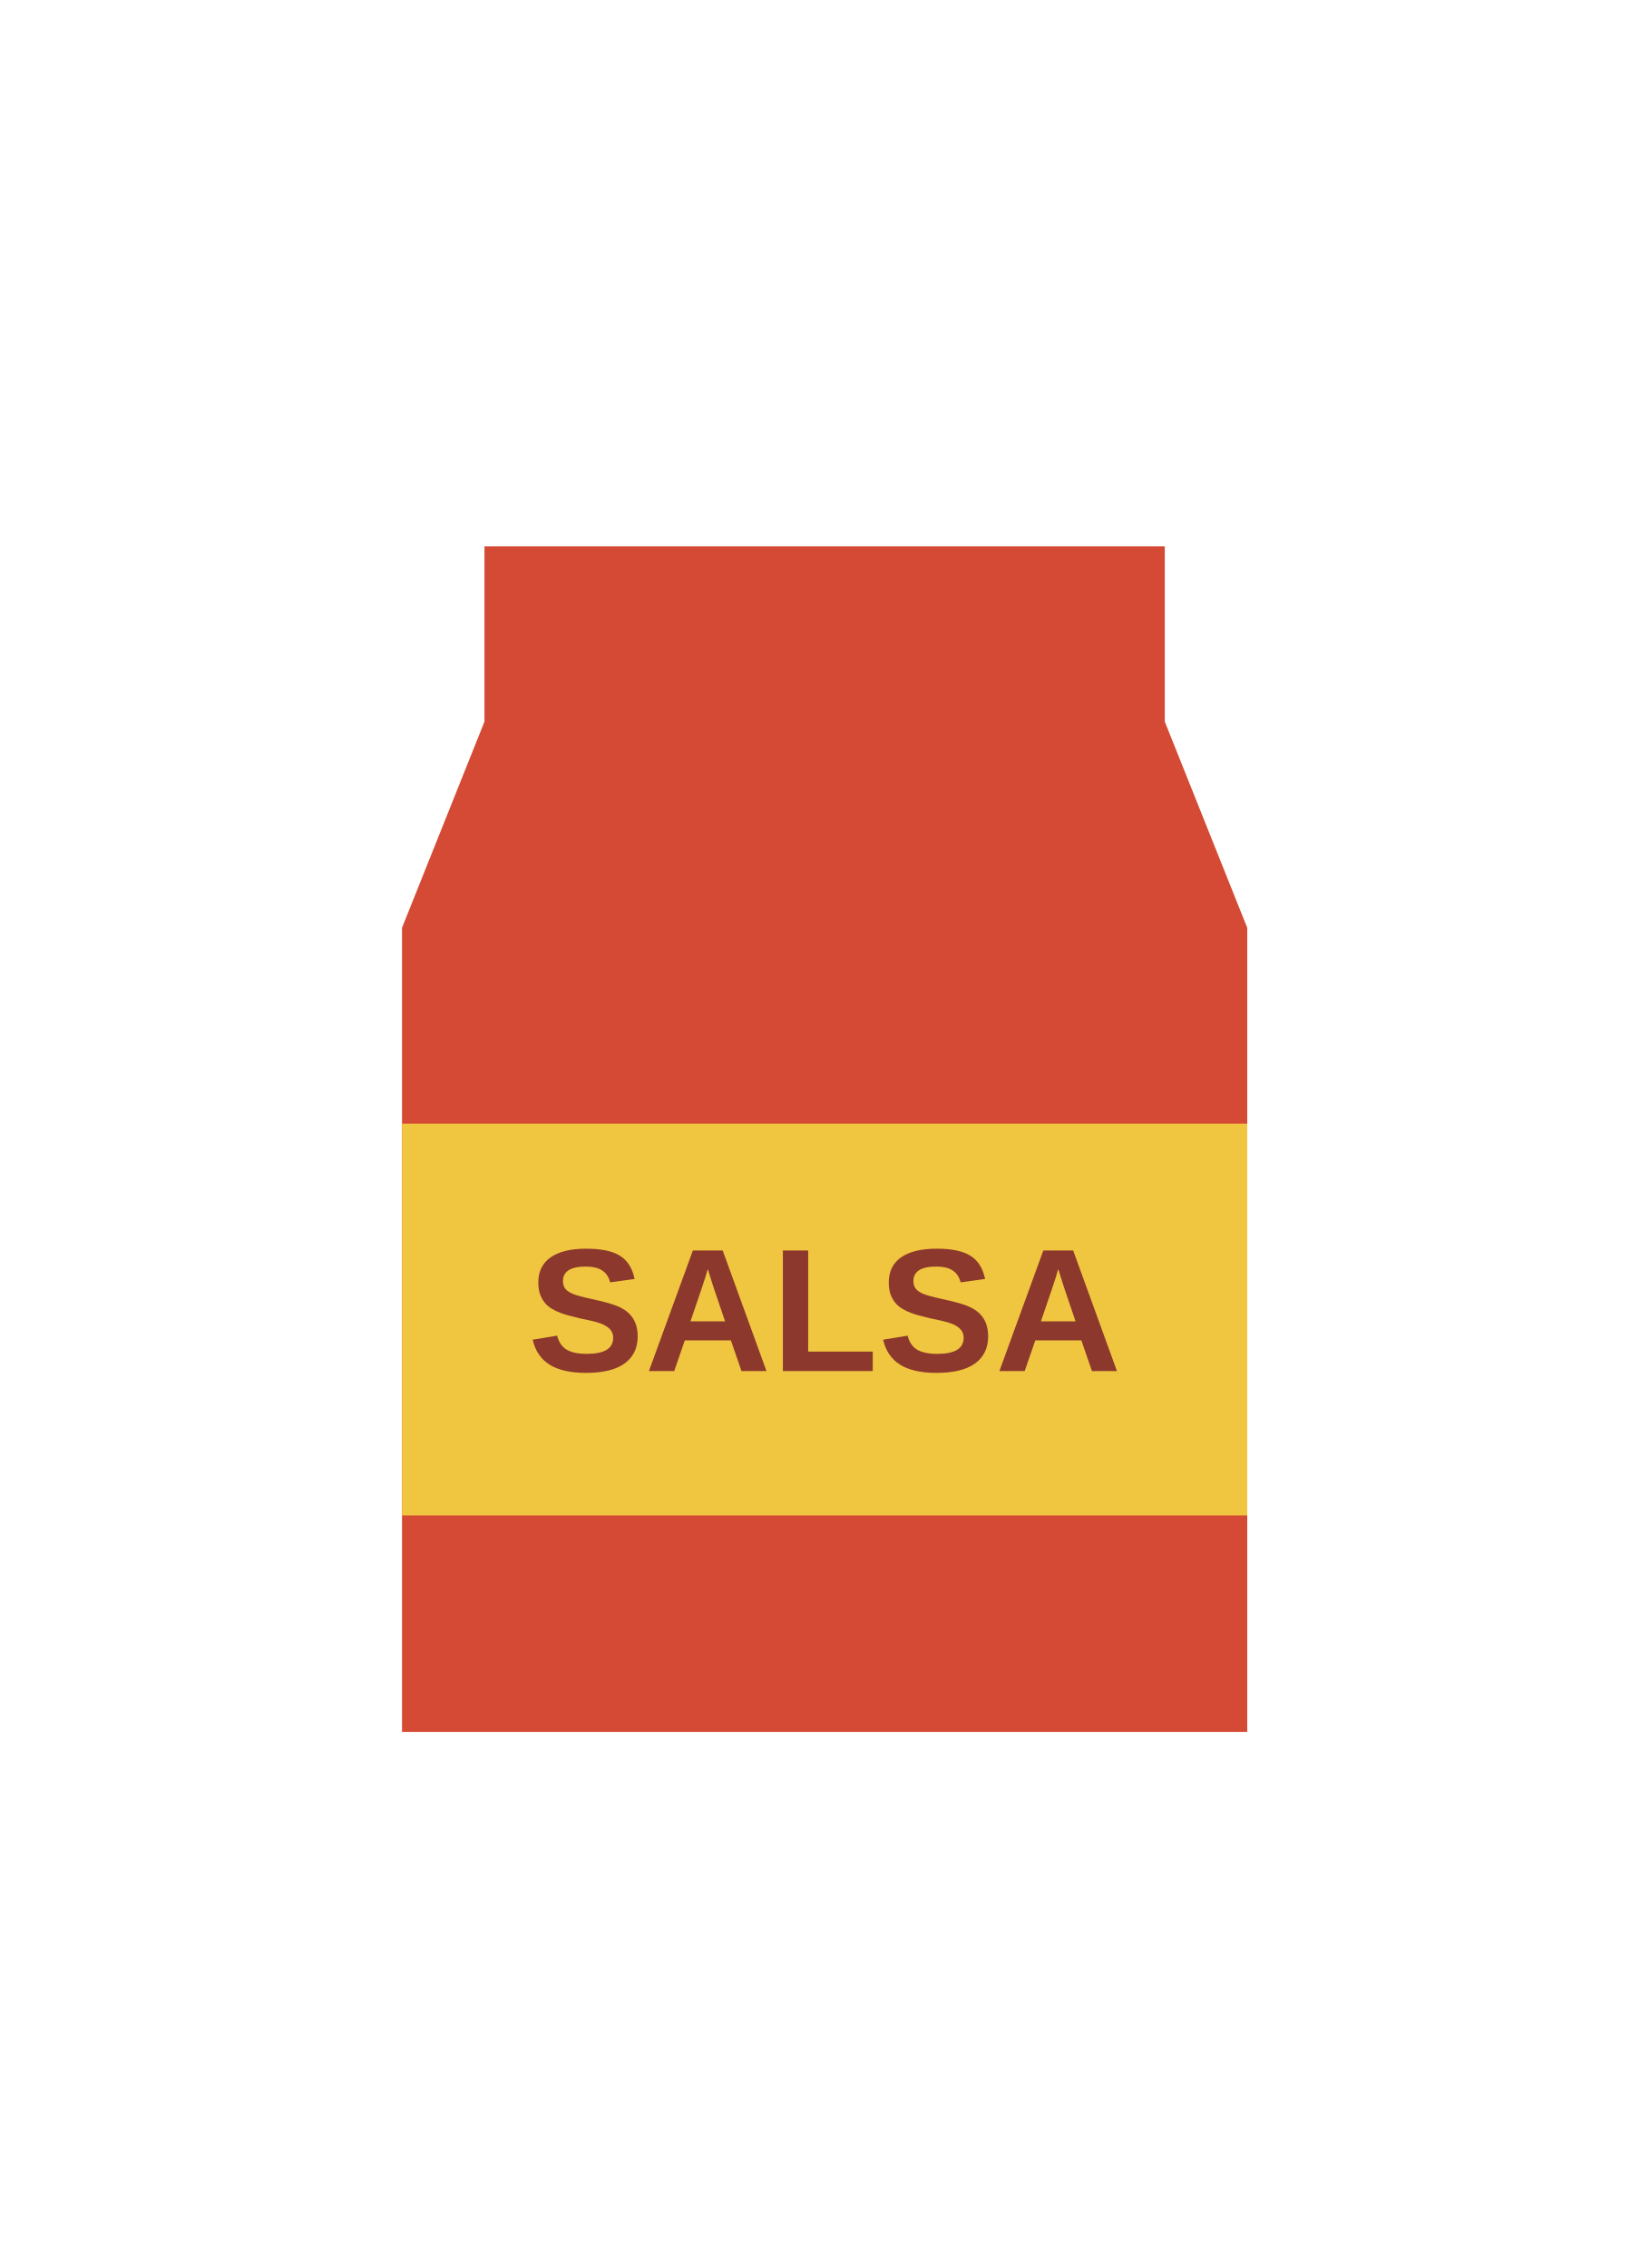
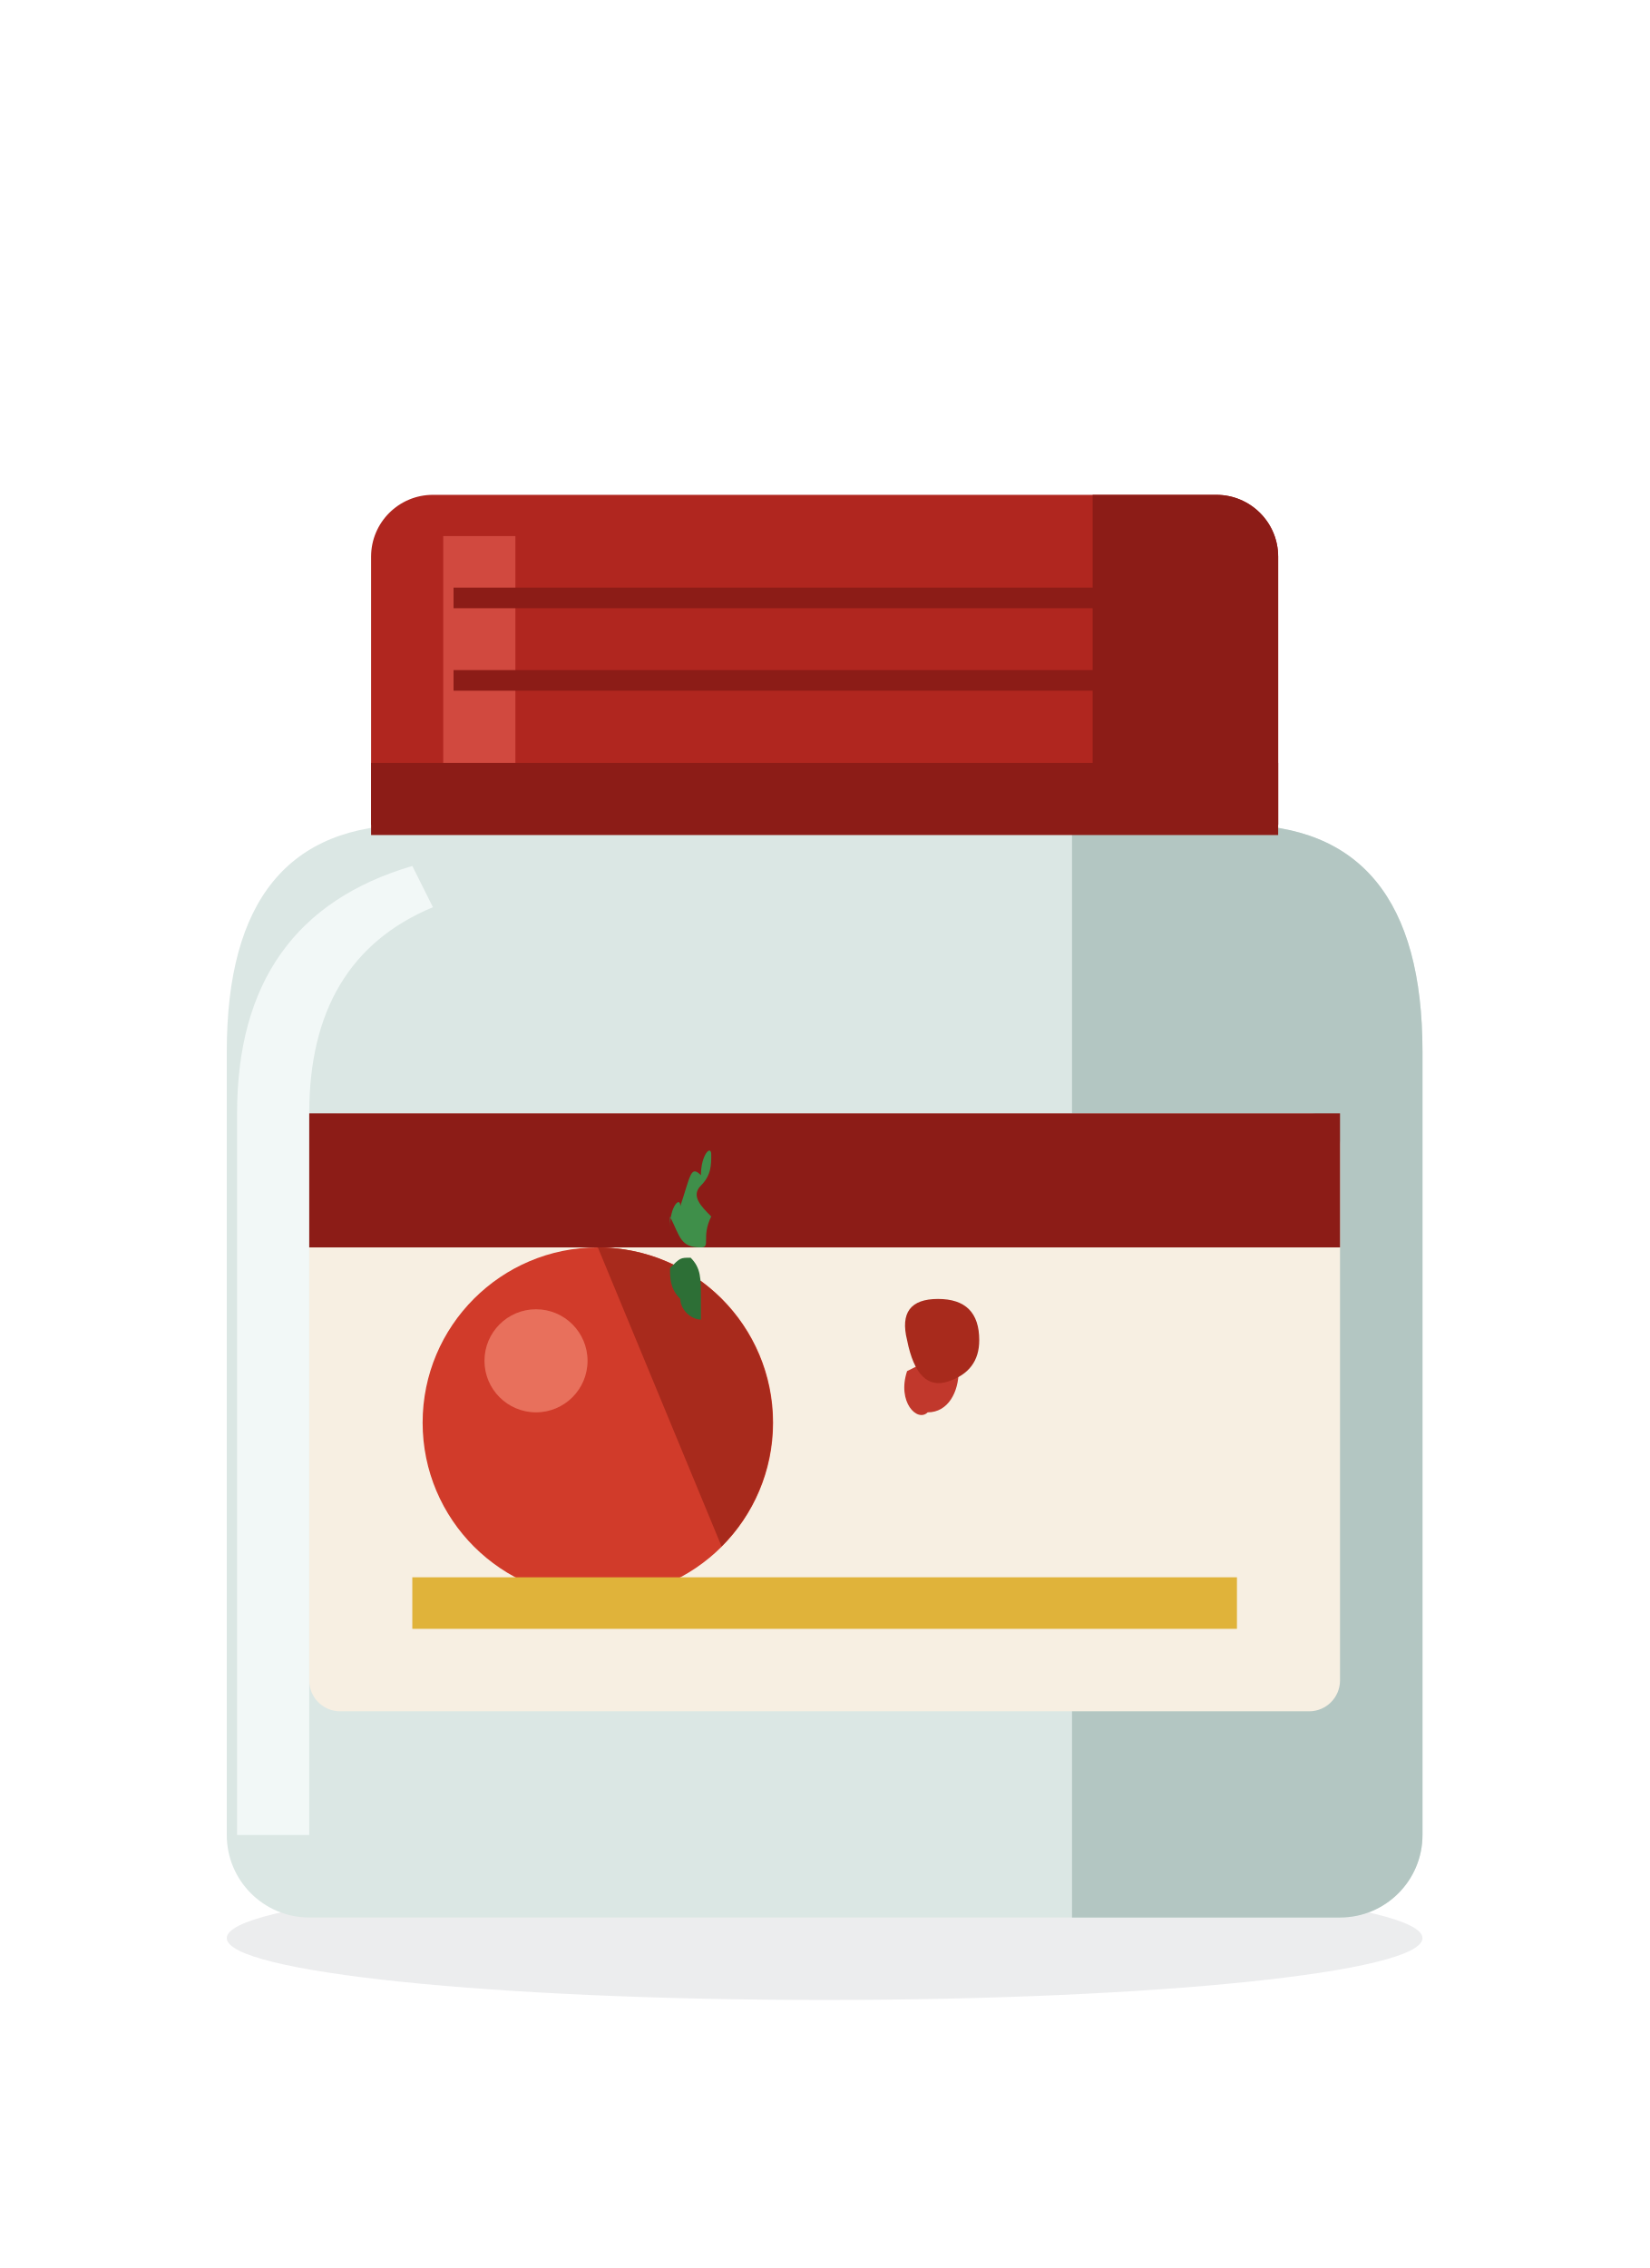
<svg xmlns="http://www.w3.org/2000/svg" viewBox="0 0 160 220">
-   <path d="M47 53h66v17l8 20v78H39V90l8-20z" fill="#d44a35" />
-   <path d="M39 109h82v38H39z" fill="#f0c53f" />
-   <text x="80" y="133" text-anchor="middle" font-family="Arial" font-size="17" font-weight="700" fill="#8c382d">SALSA</text>
+   <g id="item">
+     <ellipse cx="80" cy="188" rx="58" ry="6" fill="#0f172a" opacity="0.08" />
+     <path d="M40 80h80q18 0 18 22v76a8 8 0 0 1-8 8H30a8 8 0 0 1-8-8v-76q0-22 18-22z" fill="#dbe7e4" />
+     <path d="M104 80h16q18 0 18 22v76a8 8 0 0 1-8 8h-26z" fill="#b3c6c2" />
+     <path d="M42 88q-12 5-12 20v70h-7v-70q0-19 17-24z" fill="#f2f8f7" />
+     <path d="M42 48h76a6 6 0 0 1 6 6v26H36V54a6 6 0 0 1 6-6z" fill="#b0261f" />
+     <path d="M106 48h12a6 6 0 0 1 6 6v26h-18z" fill="#8c1c17" />
+     <path d="M43 52h7v28h-7z" fill="#d1493f" />
+     <path d="M44 58h72" fill="none" stroke="#8c1c17" stroke-width="2" />
+     <path d="M44 66h72" fill="none" stroke="#8c1c17" stroke-width="2" />
+     <path d="M36 74h88v7H36z" fill="#8c1c17" />
+   </g>
+   <g id="label">
+     <rect x="30" y="108" width="100" height="58" rx="3" fill="#f7efe2" />
+   </g>
+   <g id="brand">
+     <path d="M30 108h100v13H30z" fill="#8c1c17" />
+     <circle cx="58" cy="138" r="17" fill="#d13b2a" />
+     <path d="M58 121a17 17 0 0 1 12 29z" fill="#a82a1c" />
+     <circle cx="52" cy="132" r="5" fill="#e8705c" />
+     <path d="M65 119c0-2 1-3 1-2 1-3 1-4 2-3 0-2 1-3 1-2 0 1 0 2-1 3-1 1 0 2 1 3-1 2 0 3-1 3-2 0-2-1-3-3z" fill="#3f8f4a" />
+     <path d="M65 123c0 1 0 2 1 3 0 1 1 2 2 2 0 0 0-1 0-2 0-2 0-3-1-4-1 0-1 0-2 1z" fill="#2d6f36" />
+     <path d="M90 132c0-3 2-3 3 1 0 2-1 4-3 4-1 1-3-1-2-4z" fill="#c1382c" />
+     <path d="M88 130q-1-4 3-4t4 4q0 3-3 4t-4-4z" fill="#a82a1c" />
+     <path d="M40 153h80v5H40z" fill="#e0b33a" />
+   </g>
</svg>
